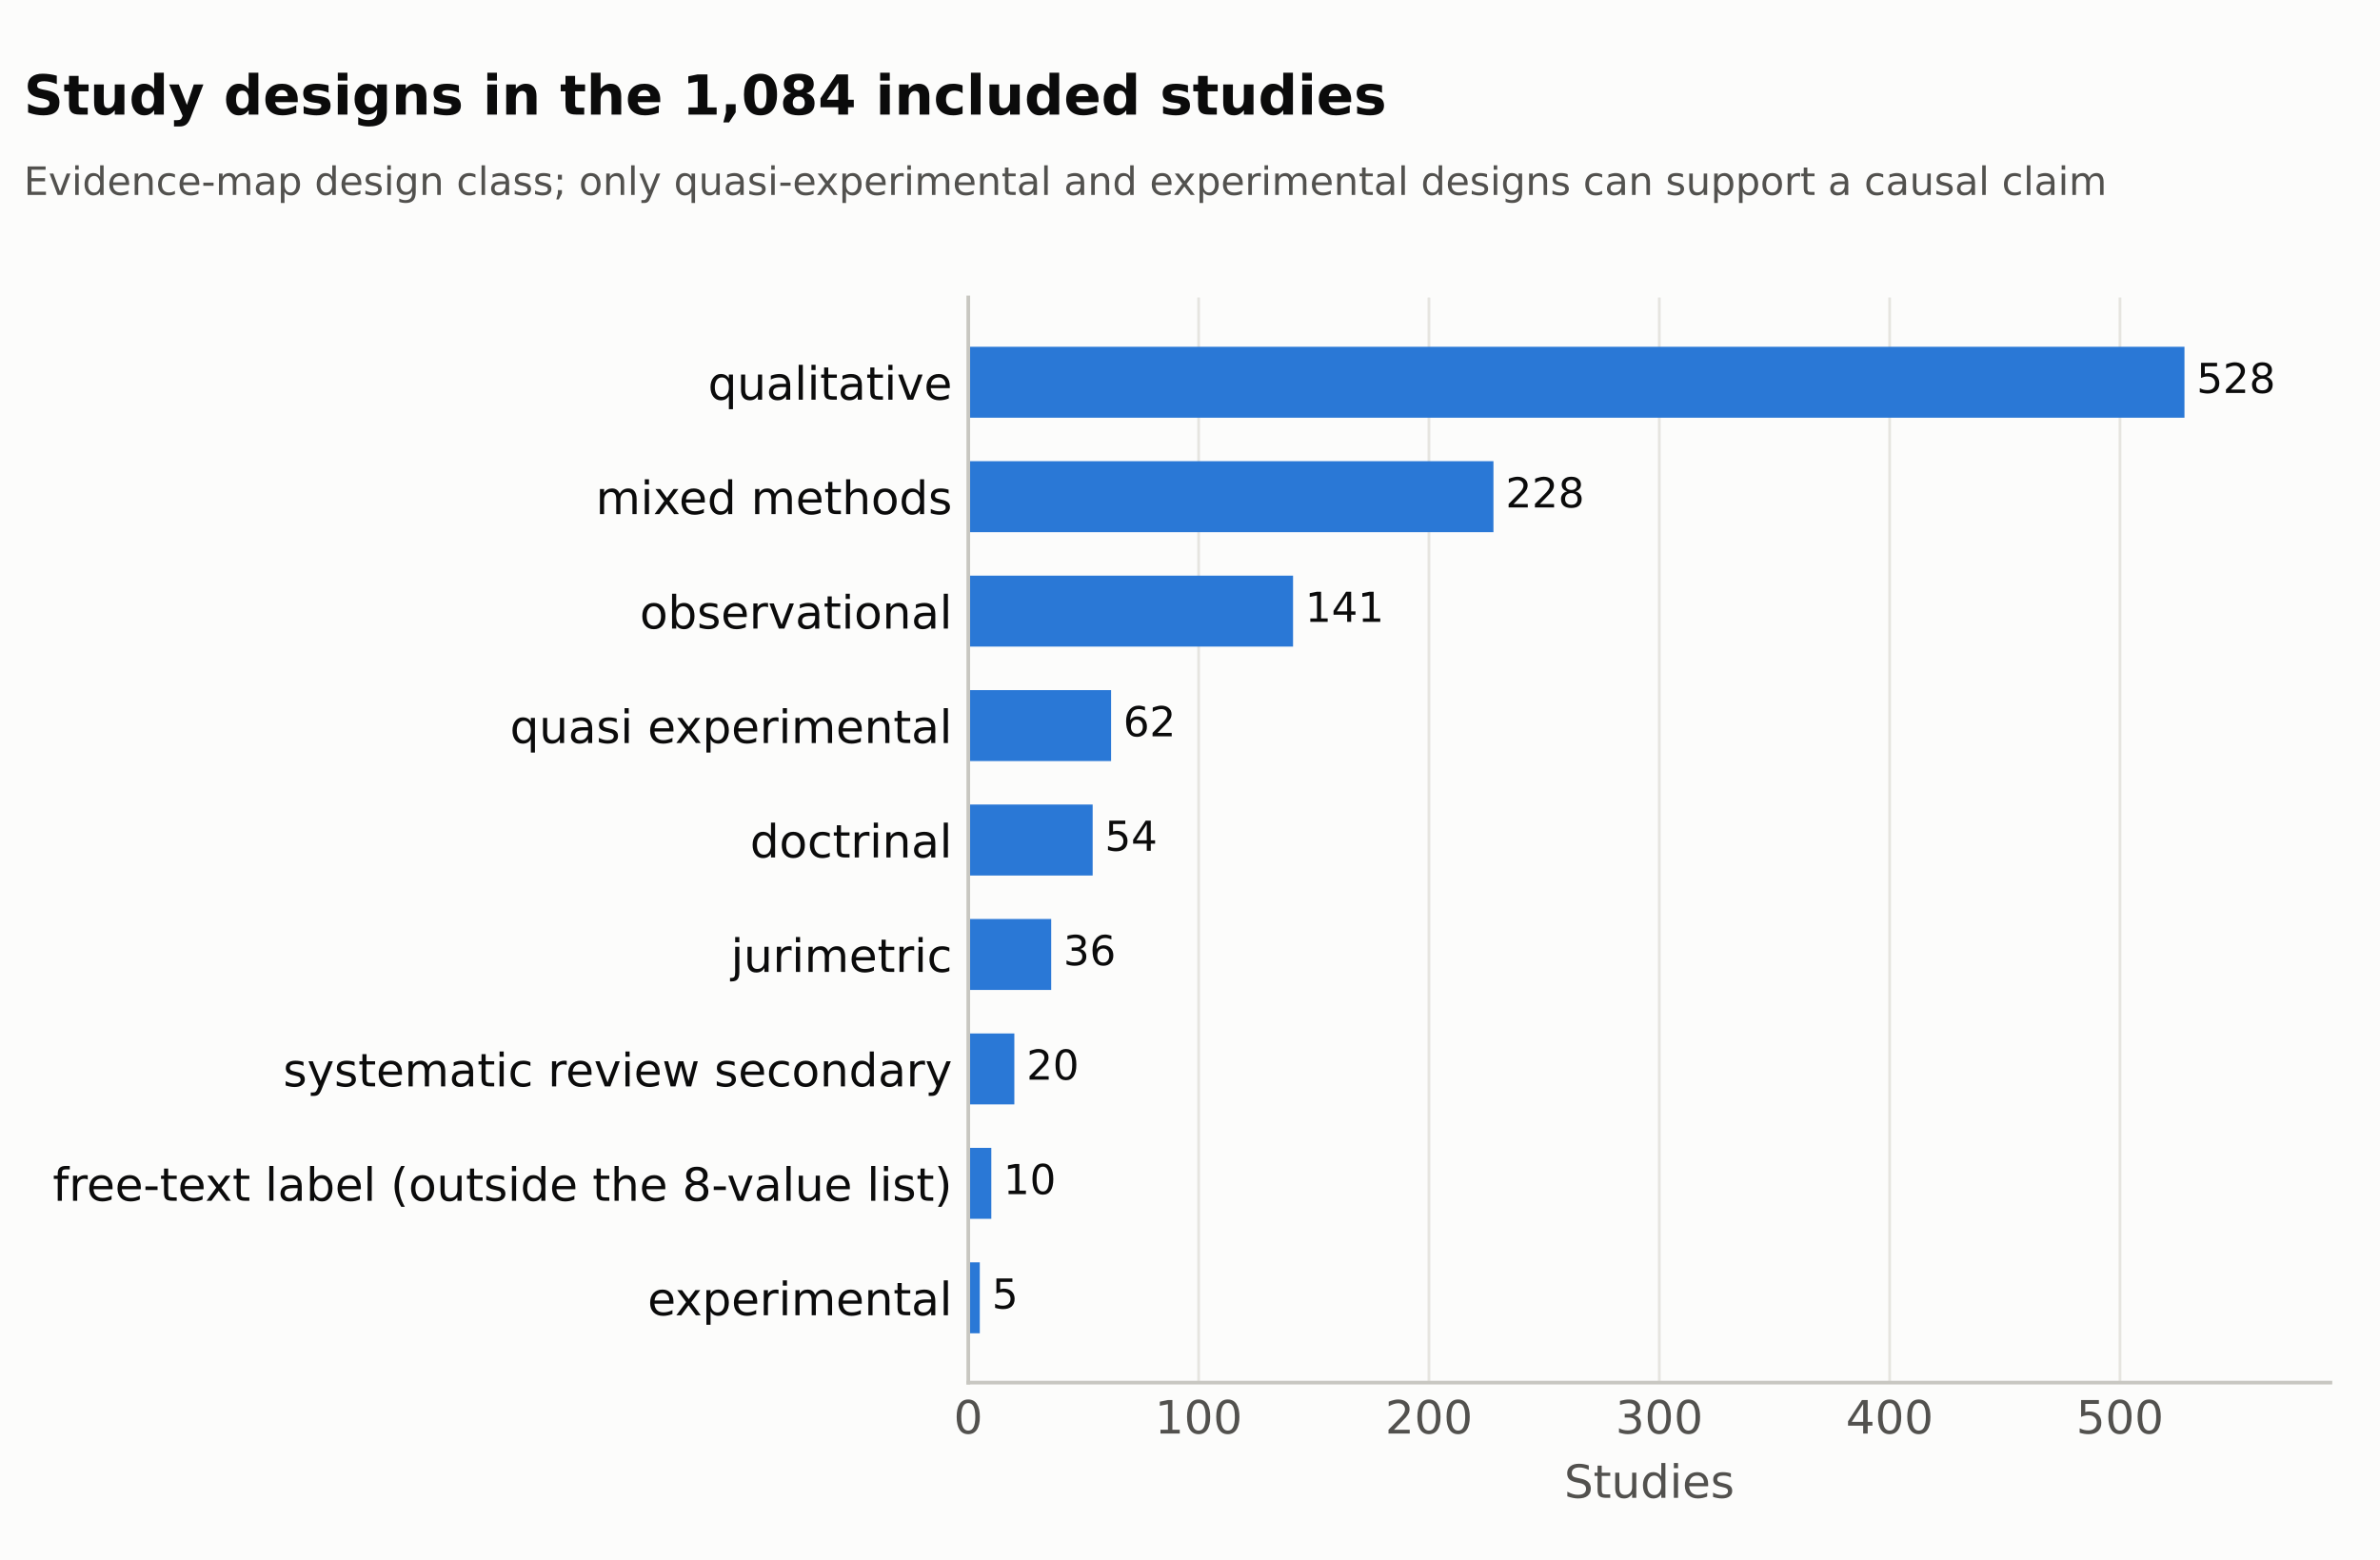
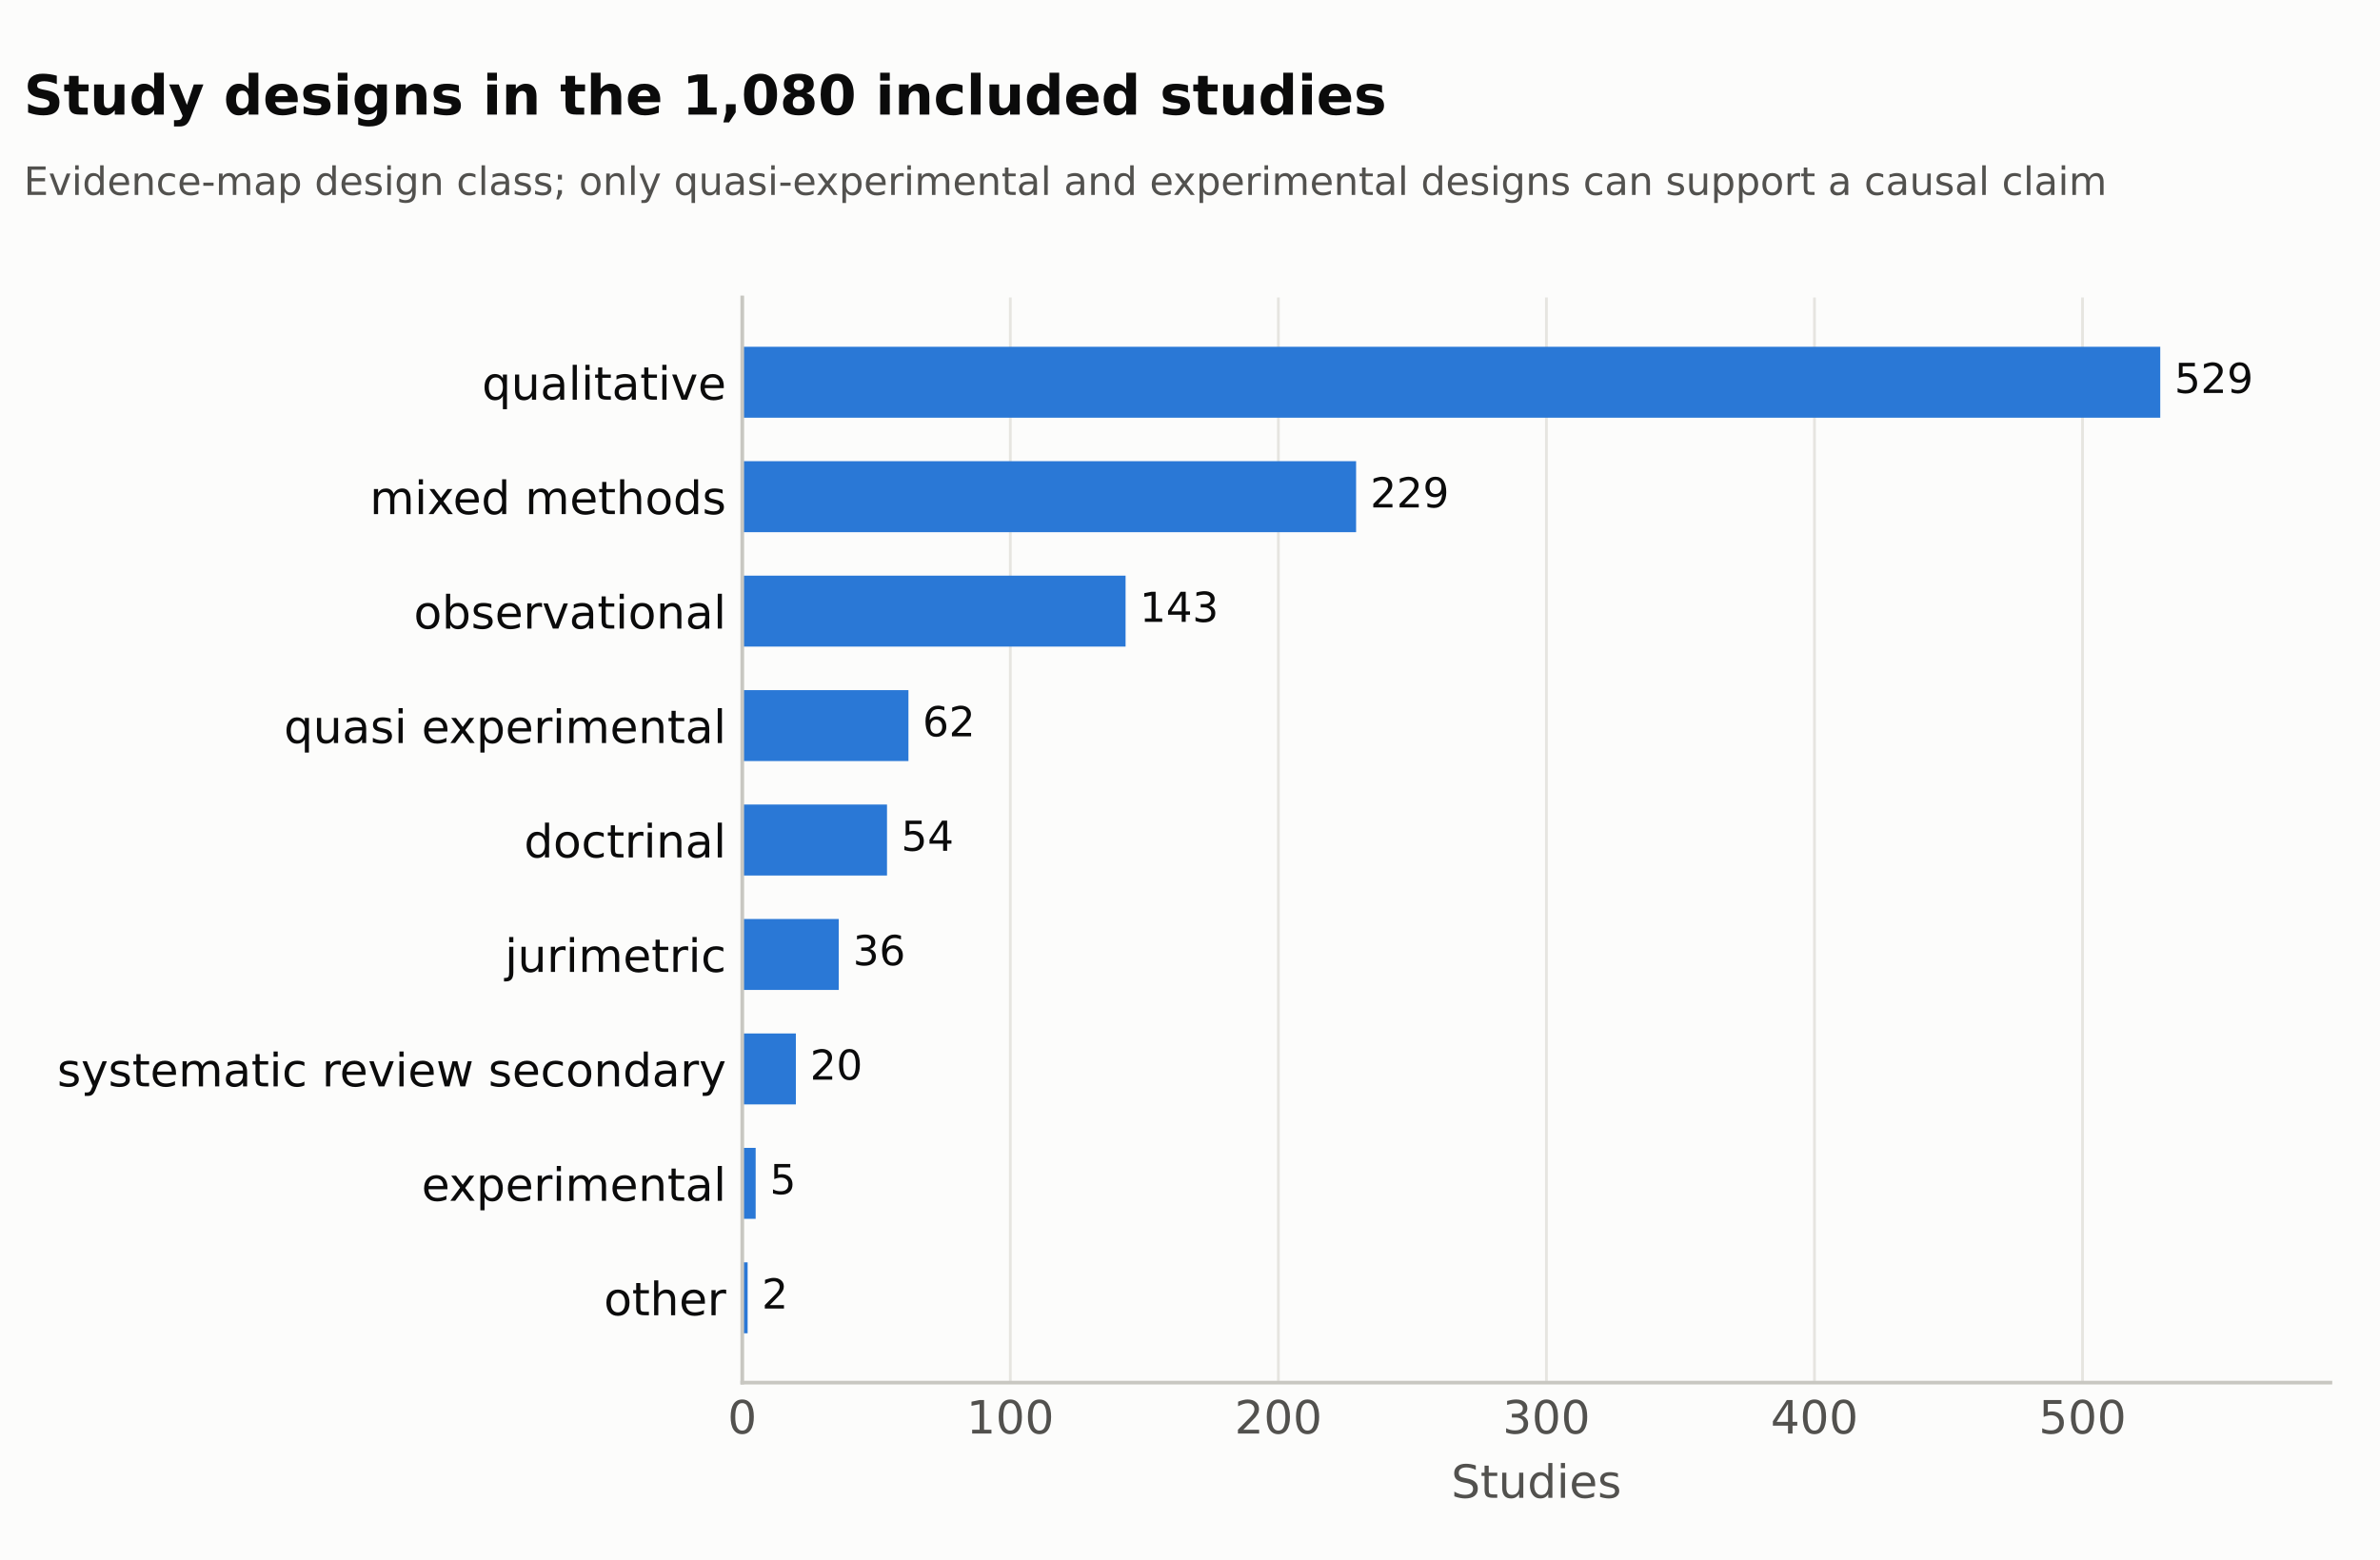
<svg xmlns="http://www.w3.org/2000/svg" width="518.4pt" height="339.84pt" viewBox="0 0 518.4 339.84" version="1.1">
  <defs>
    <style type="text/css">*{stroke-linejoin: round; stroke-linecap: butt}</style>
  </defs>
  <g id="figure_1">
    <g id="patch_1">
      <path d="M 0 339.84  L 518.4 339.84  L 518.4 0  L 0 0  z " style="fill: #fcfcfb" />
    </g>
    <g id="axes_1">
      <g id="patch_2">
-         <path d="M 210.905 301.218  L 507.6 301.218  L 507.6 64.8  L 210.905 64.8  z " style="fill: #fcfcfb" />
+         <path d="M 161.675 301.218  L 507.6 301.218  L 507.6 64.8  L 161.675 64.8  z " style="fill: #fcfcfb" />
      </g>
      <g id="matplotlib.axis_1">
        <g id="xtick_1">
          <g id="line2d_1">
-             <path d="M 210.905 301.218  L 210.905 64.8  " clip-path="url(#pd3a6a3861b)" style="fill: none; stroke: #e6e5e0; stroke-width: 0.6; stroke-linecap: square" />
+             <path d="M 161.675 301.218  L 161.675 64.8  " clip-path="url(#pefce9e30ff)" style="fill: none; stroke: #e6e5e0; stroke-width: 0.6; stroke-linecap: square" />
          </g>
          <g id="line2d_2" />
          <g id="text_1">
-             <text style="font-size: 10px; font-family: 'DejaVu Sans', 'Bitstream Vera Sans', 'Computer Modern Sans Serif', 'Lucida Grande', 'Verdana', 'Geneva', 'Lucid', 'Arial', 'Helvetica', 'Avant Garde', sans-serif; text-anchor: middle; fill: #52514e" x="210.905" y="312.315" transform="rotate(-0 210.905 312.3153)">0</text>
+             <text style="font-size: 10px; font-family: 'DejaVu Sans', 'Bitstream Vera Sans', 'Computer Modern Sans Serif', 'Lucida Grande', 'Verdana', 'Geneva', 'Lucid', 'Arial', 'Helvetica', 'Avant Garde', sans-serif; text-anchor: middle; fill: #52514e" x="161.675" y="312.315" transform="rotate(-0 161.675 312.3153)">0</text>
          </g>
        </g>
        <g id="xtick_2">
          <g id="line2d_3">
-             <path d="M 261.077 301.218  L 261.077 64.8  " clip-path="url(#pd3a6a3861b)" style="fill: none; stroke: #e6e5e0; stroke-width: 0.6; stroke-linecap: square" />
+             <path d="M 220.061 301.218  L 220.061 64.8  " clip-path="url(#pefce9e30ff)" style="fill: none; stroke: #e6e5e0; stroke-width: 0.6; stroke-linecap: square" />
          </g>
          <g id="line2d_4" />
          <g id="text_2">
-             <text style="font-size: 10px; font-family: 'DejaVu Sans', 'Bitstream Vera Sans', 'Computer Modern Sans Serif', 'Lucida Grande', 'Verdana', 'Geneva', 'Lucid', 'Arial', 'Helvetica', 'Avant Garde', sans-serif; text-anchor: middle; fill: #52514e" x="261.077" y="312.315" transform="rotate(-0 261.0766 312.3153)">100</text>
+             <text style="font-size: 10px; font-family: 'DejaVu Sans', 'Bitstream Vera Sans', 'Computer Modern Sans Serif', 'Lucida Grande', 'Verdana', 'Geneva', 'Lucid', 'Arial', 'Helvetica', 'Avant Garde', sans-serif; text-anchor: middle; fill: #52514e" x="220.061" y="312.315" transform="rotate(-0 220.0609 312.3153)">100</text>
          </g>
        </g>
        <g id="xtick_3">
          <g id="line2d_5">
-             <path d="M 311.248 301.218  L 311.248 64.8  " clip-path="url(#pd3a6a3861b)" style="fill: none; stroke: #e6e5e0; stroke-width: 0.6; stroke-linecap: square" />
+             <path d="M 278.447 301.218  L 278.447 64.8  " clip-path="url(#pefce9e30ff)" style="fill: none; stroke: #e6e5e0; stroke-width: 0.6; stroke-linecap: square" />
          </g>
          <g id="line2d_6" />
          <g id="text_3">
-             <text style="font-size: 10px; font-family: 'DejaVu Sans', 'Bitstream Vera Sans', 'Computer Modern Sans Serif', 'Lucida Grande', 'Verdana', 'Geneva', 'Lucid', 'Arial', 'Helvetica', 'Avant Garde', sans-serif; text-anchor: middle; fill: #52514e" x="311.248" y="312.315" transform="rotate(-0 311.2483 312.3153)">200</text>
+             <text style="font-size: 10px; font-family: 'DejaVu Sans', 'Bitstream Vera Sans', 'Computer Modern Sans Serif', 'Lucida Grande', 'Verdana', 'Geneva', 'Lucid', 'Arial', 'Helvetica', 'Avant Garde', sans-serif; text-anchor: middle; fill: #52514e" x="278.447" y="312.315" transform="rotate(-0 278.4469 312.3153)">200</text>
          </g>
        </g>
        <g id="xtick_4">
          <g id="line2d_7">
-             <path d="M 361.42 301.218  L 361.42 64.8  " clip-path="url(#pd3a6a3861b)" style="fill: none; stroke: #e6e5e0; stroke-width: 0.6; stroke-linecap: square" />
+             <path d="M 336.833 301.218  L 336.833 64.8  " clip-path="url(#pefce9e30ff)" style="fill: none; stroke: #e6e5e0; stroke-width: 0.6; stroke-linecap: square" />
          </g>
          <g id="line2d_8" />
          <g id="text_4">
-             <text style="font-size: 10px; font-family: 'DejaVu Sans', 'Bitstream Vera Sans', 'Computer Modern Sans Serif', 'Lucida Grande', 'Verdana', 'Geneva', 'Lucid', 'Arial', 'Helvetica', 'Avant Garde', sans-serif; text-anchor: middle; fill: #52514e" x="361.42" y="312.315" transform="rotate(-0 361.4199 312.3153)">300</text>
+             <text style="font-size: 10px; font-family: 'DejaVu Sans', 'Bitstream Vera Sans', 'Computer Modern Sans Serif', 'Lucida Grande', 'Verdana', 'Geneva', 'Lucid', 'Arial', 'Helvetica', 'Avant Garde', sans-serif; text-anchor: middle; fill: #52514e" x="336.833" y="312.315" transform="rotate(-0 336.8328 312.3153)">300</text>
          </g>
        </g>
        <g id="xtick_5">
          <g id="line2d_9">
-             <path d="M 411.592 301.218  L 411.592 64.8  " clip-path="url(#pd3a6a3861b)" style="fill: none; stroke: #e6e5e0; stroke-width: 0.6; stroke-linecap: square" />
+             <path d="M 395.219 301.218  L 395.219 64.8  " clip-path="url(#pefce9e30ff)" style="fill: none; stroke: #e6e5e0; stroke-width: 0.6; stroke-linecap: square" />
          </g>
          <g id="line2d_10" />
          <g id="text_5">
-             <text style="font-size: 10px; font-family: 'DejaVu Sans', 'Bitstream Vera Sans', 'Computer Modern Sans Serif', 'Lucida Grande', 'Verdana', 'Geneva', 'Lucid', 'Arial', 'Helvetica', 'Avant Garde', sans-serif; text-anchor: middle; fill: #52514e" x="411.592" y="312.315" transform="rotate(-0 411.5916 312.3153)">400</text>
+             <text style="font-size: 10px; font-family: 'DejaVu Sans', 'Bitstream Vera Sans', 'Computer Modern Sans Serif', 'Lucida Grande', 'Verdana', 'Geneva', 'Lucid', 'Arial', 'Helvetica', 'Avant Garde', sans-serif; text-anchor: middle; fill: #52514e" x="395.219" y="312.315" transform="rotate(-0 395.2187 312.3153)">400</text>
          </g>
        </g>
        <g id="xtick_6">
          <g id="line2d_11">
-             <path d="M 461.763 301.218  L 461.763 64.8  " clip-path="url(#pd3a6a3861b)" style="fill: none; stroke: #e6e5e0; stroke-width: 0.6; stroke-linecap: square" />
+             <path d="M 453.605 301.218  L 453.605 64.8  " clip-path="url(#pefce9e30ff)" style="fill: none; stroke: #e6e5e0; stroke-width: 0.6; stroke-linecap: square" />
          </g>
          <g id="line2d_12" />
          <g id="text_6">
-             <text style="font-size: 10px; font-family: 'DejaVu Sans', 'Bitstream Vera Sans', 'Computer Modern Sans Serif', 'Lucida Grande', 'Verdana', 'Geneva', 'Lucid', 'Arial', 'Helvetica', 'Avant Garde', sans-serif; text-anchor: middle; fill: #52514e" x="461.763" y="312.315" transform="rotate(-0 461.7632 312.3153)">500</text>
+             <text style="font-size: 10px; font-family: 'DejaVu Sans', 'Bitstream Vera Sans', 'Computer Modern Sans Serif', 'Lucida Grande', 'Verdana', 'Geneva', 'Lucid', 'Arial', 'Helvetica', 'Avant Garde', sans-serif; text-anchor: middle; fill: #52514e" x="453.605" y="312.315" transform="rotate(-0 453.6047 312.3153)">500</text>
          </g>
        </g>
        <g id="text_7">
-           <text style="font-size: 10px; font-family: 'DejaVu Sans', 'Bitstream Vera Sans', 'Computer Modern Sans Serif', 'Lucida Grande', 'Verdana', 'Geneva', 'Lucid', 'Arial', 'Helvetica', 'Avant Garde', sans-serif; text-anchor: middle; fill: #52514e" x="359.252" y="326.316" transform="rotate(-0 359.2525 326.3161)">Studies</text>
+           <text style="font-size: 10px; font-family: 'DejaVu Sans', 'Bitstream Vera Sans', 'Computer Modern Sans Serif', 'Lucida Grande', 'Verdana', 'Geneva', 'Lucid', 'Arial', 'Helvetica', 'Avant Garde', sans-serif; text-anchor: middle; fill: #52514e" x="334.637" y="326.316" transform="rotate(-0 334.6375 326.3161)">Studies</text>
        </g>
      </g>
      <g id="matplotlib.axis_2">
        <g id="ytick_1">
          <g id="line2d_13" />
          <g id="text_8">
-             <text style="font-size: 10px; font-family: 'DejaVu Sans', 'Bitstream Vera Sans', 'Computer Modern Sans Serif', 'Lucida Grande', 'Verdana', 'Geneva', 'Lucid', 'Arial', 'Helvetica', 'Avant Garde', sans-serif; text-anchor: end; fill: #0b0b0b" x="207.405" y="87.075" transform="rotate(-0 207.405 87.0748)">qualitative</text>
+             <text style="font-size: 10px; font-family: 'DejaVu Sans', 'Bitstream Vera Sans', 'Computer Modern Sans Serif', 'Lucida Grande', 'Verdana', 'Geneva', 'Lucid', 'Arial', 'Helvetica', 'Avant Garde', sans-serif; text-anchor: end; fill: #0b0b0b" x="158.175" y="87.075" transform="rotate(-0 158.175 87.0748)">qualitative</text>
          </g>
        </g>
        <g id="ytick_2">
          <g id="line2d_14" />
          <g id="text_9">
-             <text style="font-size: 10px; font-family: 'DejaVu Sans', 'Bitstream Vera Sans', 'Computer Modern Sans Serif', 'Lucida Grande', 'Verdana', 'Geneva', 'Lucid', 'Arial', 'Helvetica', 'Avant Garde', sans-serif; text-anchor: end; fill: #0b0b0b" x="207.405" y="112.008" transform="rotate(-0 207.405 112.0081)">mixed methods</text>
+             <text style="font-size: 10px; font-family: 'DejaVu Sans', 'Bitstream Vera Sans', 'Computer Modern Sans Serif', 'Lucida Grande', 'Verdana', 'Geneva', 'Lucid', 'Arial', 'Helvetica', 'Avant Garde', sans-serif; text-anchor: end; fill: #0b0b0b" x="158.175" y="112.008" transform="rotate(-0 158.175 112.0081)">mixed methods</text>
          </g>
        </g>
        <g id="ytick_3">
          <g id="line2d_15" />
          <g id="text_10">
-             <text style="font-size: 10px; font-family: 'DejaVu Sans', 'Bitstream Vera Sans', 'Computer Modern Sans Serif', 'Lucida Grande', 'Verdana', 'Geneva', 'Lucid', 'Arial', 'Helvetica', 'Avant Garde', sans-serif; text-anchor: end; fill: #0b0b0b" x="207.405" y="136.941" transform="rotate(-0 207.405 136.9414)">observational</text>
+             <text style="font-size: 10px; font-family: 'DejaVu Sans', 'Bitstream Vera Sans', 'Computer Modern Sans Serif', 'Lucida Grande', 'Verdana', 'Geneva', 'Lucid', 'Arial', 'Helvetica', 'Avant Garde', sans-serif; text-anchor: end; fill: #0b0b0b" x="158.175" y="136.941" transform="rotate(-0 158.175 136.9414)">observational</text>
          </g>
        </g>
        <g id="ytick_4">
          <g id="line2d_16" />
          <g id="text_11">
-             <text style="font-size: 10px; font-family: 'DejaVu Sans', 'Bitstream Vera Sans', 'Computer Modern Sans Serif', 'Lucida Grande', 'Verdana', 'Geneva', 'Lucid', 'Arial', 'Helvetica', 'Avant Garde', sans-serif; text-anchor: end; fill: #0b0b0b" x="207.405" y="161.875" transform="rotate(-0 207.405 161.8747)">quasi experimental</text>
+             <text style="font-size: 10px; font-family: 'DejaVu Sans', 'Bitstream Vera Sans', 'Computer Modern Sans Serif', 'Lucida Grande', 'Verdana', 'Geneva', 'Lucid', 'Arial', 'Helvetica', 'Avant Garde', sans-serif; text-anchor: end; fill: #0b0b0b" x="158.175" y="161.875" transform="rotate(-0 158.175 161.8747)">quasi experimental</text>
          </g>
        </g>
        <g id="ytick_5">
          <g id="line2d_17" />
          <g id="text_12">
-             <text style="font-size: 10px; font-family: 'DejaVu Sans', 'Bitstream Vera Sans', 'Computer Modern Sans Serif', 'Lucida Grande', 'Verdana', 'Geneva', 'Lucid', 'Arial', 'Helvetica', 'Avant Garde', sans-serif; text-anchor: end; fill: #0b0b0b" x="207.405" y="186.808" transform="rotate(-0 207.405 186.808)">doctrinal</text>
+             <text style="font-size: 10px; font-family: 'DejaVu Sans', 'Bitstream Vera Sans', 'Computer Modern Sans Serif', 'Lucida Grande', 'Verdana', 'Geneva', 'Lucid', 'Arial', 'Helvetica', 'Avant Garde', sans-serif; text-anchor: end; fill: #0b0b0b" x="158.175" y="186.808" transform="rotate(-0 158.175 186.808)">doctrinal</text>
          </g>
        </g>
        <g id="ytick_6">
          <g id="line2d_18" />
          <g id="text_13">
-             <text style="font-size: 10px; font-family: 'DejaVu Sans', 'Bitstream Vera Sans', 'Computer Modern Sans Serif', 'Lucida Grande', 'Verdana', 'Geneva', 'Lucid', 'Arial', 'Helvetica', 'Avant Garde', sans-serif; text-anchor: end; fill: #0b0b0b" x="207.405" y="211.741" transform="rotate(-0 207.405 211.7414)">jurimetric</text>
+             <text style="font-size: 10px; font-family: 'DejaVu Sans', 'Bitstream Vera Sans', 'Computer Modern Sans Serif', 'Lucida Grande', 'Verdana', 'Geneva', 'Lucid', 'Arial', 'Helvetica', 'Avant Garde', sans-serif; text-anchor: end; fill: #0b0b0b" x="158.175" y="211.741" transform="rotate(-0 158.175 211.7414)">jurimetric</text>
          </g>
        </g>
        <g id="ytick_7">
          <g id="line2d_19" />
          <g id="text_14">
-             <text style="font-size: 10px; font-family: 'DejaVu Sans', 'Bitstream Vera Sans', 'Computer Modern Sans Serif', 'Lucida Grande', 'Verdana', 'Geneva', 'Lucid', 'Arial', 'Helvetica', 'Avant Garde', sans-serif; text-anchor: end; fill: #0b0b0b" x="207.405" y="236.675" transform="rotate(-0 207.405 236.6747)">systematic review secondary</text>
+             <text style="font-size: 10px; font-family: 'DejaVu Sans', 'Bitstream Vera Sans', 'Computer Modern Sans Serif', 'Lucida Grande', 'Verdana', 'Geneva', 'Lucid', 'Arial', 'Helvetica', 'Avant Garde', sans-serif; text-anchor: end; fill: #0b0b0b" x="158.175" y="236.675" transform="rotate(-0 158.175 236.6747)">systematic review secondary</text>
          </g>
        </g>
        <g id="ytick_8">
          <g id="line2d_20" />
          <g id="text_15">
-             <text style="font-size: 10px; font-family: 'DejaVu Sans', 'Bitstream Vera Sans', 'Computer Modern Sans Serif', 'Lucida Grande', 'Verdana', 'Geneva', 'Lucid', 'Arial', 'Helvetica', 'Avant Garde', sans-serif; text-anchor: end; fill: #0b0b0b" x="207.405" y="261.608" transform="rotate(-0 207.405 261.608)">free-text label (outside the 8-value list)</text>
+             <text style="font-size: 10px; font-family: 'DejaVu Sans', 'Bitstream Vera Sans', 'Computer Modern Sans Serif', 'Lucida Grande', 'Verdana', 'Geneva', 'Lucid', 'Arial', 'Helvetica', 'Avant Garde', sans-serif; text-anchor: end; fill: #0b0b0b" x="158.175" y="261.608" transform="rotate(-0 158.175 261.608)">experimental</text>
          </g>
        </g>
        <g id="ytick_9">
          <g id="line2d_21" />
          <g id="text_16">
-             <text style="font-size: 10px; font-family: 'DejaVu Sans', 'Bitstream Vera Sans', 'Computer Modern Sans Serif', 'Lucida Grande', 'Verdana', 'Geneva', 'Lucid', 'Arial', 'Helvetica', 'Avant Garde', sans-serif; text-anchor: end; fill: #0b0b0b" x="207.405" y="286.541" transform="rotate(-0 207.405 286.5413)">experimental</text>
+             <text style="font-size: 10px; font-family: 'DejaVu Sans', 'Bitstream Vera Sans', 'Computer Modern Sans Serif', 'Lucida Grande', 'Verdana', 'Geneva', 'Lucid', 'Arial', 'Helvetica', 'Avant Garde', sans-serif; text-anchor: end; fill: #0b0b0b" x="158.175" y="286.541" transform="rotate(-0 158.175 286.5413)">other</text>
          </g>
        </g>
      </g>
      <g id="patch_3">
-         <path d="M 210.905 75.546  L 475.811 75.546  L 475.811 91.005  L 210.905 91.005  z " clip-path="url(#pd3a6a3861b)" style="fill: #2a78d6" />
+         <path d="M 161.675 75.546  L 470.537 75.546  L 470.537 91.005  L 161.675 91.005  z " clip-path="url(#pefce9e30ff)" style="fill: #2a78d6" />
      </g>
      <g id="patch_4">
-         <path d="M 210.905 100.48  L 325.296 100.48  L 325.296 115.938  L 210.905 115.938  z " clip-path="url(#pd3a6a3861b)" style="fill: #2a78d6" />
+         <path d="M 161.675 100.48  L 295.379 100.48  L 295.379 115.938  L 161.675 115.938  z " clip-path="url(#pefce9e30ff)" style="fill: #2a78d6" />
      </g>
      <g id="patch_5">
-         <path d="M 210.905 125.413  L 281.647 125.413  L 281.647 140.872  L 210.905 140.872  z " clip-path="url(#pd3a6a3861b)" style="fill: #2a78d6" />
+         <path d="M 161.675 125.413  L 245.167 125.413  L 245.167 140.872  L 161.675 140.872  z " clip-path="url(#pefce9e30ff)" style="fill: #2a78d6" />
      </g>
      <g id="patch_6">
-         <path d="M 210.905 150.346  L 242.011 150.346  L 242.011 165.805  L 210.905 165.805  z " clip-path="url(#pd3a6a3861b)" style="fill: #2a78d6" />
+         <path d="M 161.675 150.346  L 197.874 150.346  L 197.874 165.805  L 161.675 165.805  z " clip-path="url(#pefce9e30ff)" style="fill: #2a78d6" />
      </g>
      <g id="patch_7">
-         <path d="M 210.905 175.28  L 237.998 175.28  L 237.998 190.738  L 210.905 190.738  z " clip-path="url(#pd3a6a3861b)" style="fill: #2a78d6" />
+         <path d="M 161.675 175.28  L 193.203 175.28  L 193.203 190.738  L 161.675 190.738  z " clip-path="url(#pefce9e30ff)" style="fill: #2a78d6" />
      </g>
      <g id="patch_8">
-         <path d="M 210.905 200.213  L 228.967 200.213  L 228.967 215.671  L 210.905 215.671  z " clip-path="url(#pd3a6a3861b)" style="fill: #2a78d6" />
+         <path d="M 161.675 200.213  L 182.694 200.213  L 182.694 215.671  L 161.675 215.671  z " clip-path="url(#pefce9e30ff)" style="fill: #2a78d6" />
      </g>
      <g id="patch_9">
-         <path d="M 210.905 225.146  L 220.939 225.146  L 220.939 240.605  L 210.905 240.605  z " clip-path="url(#pd3a6a3861b)" style="fill: #2a78d6" />
+         <path d="M 161.675 225.146  L 173.352 225.146  L 173.352 240.605  L 161.675 240.605  z " clip-path="url(#pefce9e30ff)" style="fill: #2a78d6" />
      </g>
      <g id="patch_10">
-         <path d="M 210.905 250.079  L 215.922 250.079  L 215.922 265.538  L 210.905 265.538  z " clip-path="url(#pd3a6a3861b)" style="fill: #2a78d6" />
+         <path d="M 161.675 250.079  L 164.594 250.079  L 164.594 265.538  L 161.675 265.538  z " clip-path="url(#pefce9e30ff)" style="fill: #2a78d6" />
      </g>
      <g id="patch_11">
-         <path d="M 210.905 275.013  L 213.414 275.013  L 213.414 290.471  L 210.905 290.471  z " clip-path="url(#pd3a6a3861b)" style="fill: #2a78d6" />
+         <path d="M 161.675 275.013  L 162.843 275.013  L 162.843 290.471  L 161.675 290.471  z " clip-path="url(#pefce9e30ff)" style="fill: #2a78d6" />
      </g>
      <g id="patch_12">
-         <path d="M 210.905 301.218  L 210.905 64.8  " style="fill: none; stroke: #c8c7c1; stroke-width: 0.8; stroke-linejoin: miter; stroke-linecap: square" />
+         <path d="M 161.675 301.218  L 161.675 64.8  " style="fill: none; stroke: #c8c7c1; stroke-width: 0.8; stroke-linejoin: miter; stroke-linecap: square" />
      </g>
      <g id="patch_13">
-         <path d="M 210.905 301.218  L 507.6 301.218  " style="fill: none; stroke: #c8c7c1; stroke-width: 0.8; stroke-linejoin: miter; stroke-linecap: square" />
+         <path d="M 161.675 301.218  L 507.6 301.218  " style="fill: none; stroke: #c8c7c1; stroke-width: 0.8; stroke-linejoin: miter; stroke-linecap: square" />
      </g>
      <g id="text_17">
-         <text style="font-size: 9px; font-family: 'DejaVu Sans', 'Bitstream Vera Sans', 'Computer Modern Sans Serif', 'Lucida Grande', 'Verdana', 'Geneva', 'Lucid', 'Arial', 'Helvetica', 'Avant Garde', sans-serif; text-anchor: start; fill: #0b0b0b" x="478.46" y="85.613" transform="rotate(-0 478.4603 85.61347)">528</text>
+         <text style="font-size: 9px; font-family: 'DejaVu Sans', 'Bitstream Vera Sans', 'Computer Modern Sans Serif', 'Lucida Grande', 'Verdana', 'Geneva', 'Lucid', 'Arial', 'Helvetica', 'Avant Garde', sans-serif; text-anchor: start; fill: #0b0b0b" x="473.625" y="85.613" transform="rotate(-0 473.6252 85.61347)">529</text>
      </g>
      <g id="text_18">
-         <text style="font-size: 9px; font-family: 'DejaVu Sans', 'Bitstream Vera Sans', 'Computer Modern Sans Serif', 'Lucida Grande', 'Verdana', 'Geneva', 'Lucid', 'Arial', 'Helvetica', 'Avant Garde', sans-serif; text-anchor: start; fill: #0b0b0b" x="327.945" y="110.547" transform="rotate(-0 327.9454 110.5468)">228</text>
+         <text style="font-size: 9px; font-family: 'DejaVu Sans', 'Bitstream Vera Sans', 'Computer Modern Sans Serif', 'Lucida Grande', 'Verdana', 'Geneva', 'Lucid', 'Arial', 'Helvetica', 'Avant Garde', sans-serif; text-anchor: start; fill: #0b0b0b" x="298.467" y="110.547" transform="rotate(-0 298.4674 110.5468)">229</text>
      </g>
      <g id="text_19">
-         <text style="font-size: 9px; font-family: 'DejaVu Sans', 'Bitstream Vera Sans', 'Computer Modern Sans Serif', 'Lucida Grande', 'Verdana', 'Geneva', 'Lucid', 'Arial', 'Helvetica', 'Avant Garde', sans-serif; text-anchor: start; fill: #0b0b0b" x="284.296" y="135.48" transform="rotate(-0 284.2961 135.4801)">141</text>
+         <text style="font-size: 9px; font-family: 'DejaVu Sans', 'Bitstream Vera Sans', 'Computer Modern Sans Serif', 'Lucida Grande', 'Verdana', 'Geneva', 'Lucid', 'Arial', 'Helvetica', 'Avant Garde', sans-serif; text-anchor: start; fill: #0b0b0b" x="248.256" y="135.48" transform="rotate(-0 248.2555 135.4801)">143</text>
      </g>
      <g id="text_20">
-         <text style="font-size: 9px; font-family: 'DejaVu Sans', 'Bitstream Vera Sans', 'Computer Modern Sans Serif', 'Lucida Grande', 'Verdana', 'Geneva', 'Lucid', 'Arial', 'Helvetica', 'Avant Garde', sans-serif; text-anchor: start; fill: #0b0b0b" x="244.66" y="160.413" transform="rotate(-0 244.6605 160.4134)">62</text>
+         <text style="font-size: 9px; font-family: 'DejaVu Sans', 'Bitstream Vera Sans', 'Computer Modern Sans Serif', 'Lucida Grande', 'Verdana', 'Geneva', 'Lucid', 'Arial', 'Helvetica', 'Avant Garde', sans-serif; text-anchor: start; fill: #0b0b0b" x="200.963" y="160.413" transform="rotate(-0 200.9629 160.4134)">62</text>
      </g>
      <g id="text_21">
-         <text style="font-size: 9px; font-family: 'DejaVu Sans', 'Bitstream Vera Sans', 'Computer Modern Sans Serif', 'Lucida Grande', 'Verdana', 'Geneva', 'Lucid', 'Arial', 'Helvetica', 'Avant Garde', sans-serif; text-anchor: start; fill: #0b0b0b" x="240.647" y="185.347" transform="rotate(-0 240.6467 185.3467)">54</text>
+         <text style="font-size: 9px; font-family: 'DejaVu Sans', 'Bitstream Vera Sans', 'Computer Modern Sans Serif', 'Lucida Grande', 'Verdana', 'Geneva', 'Lucid', 'Arial', 'Helvetica', 'Avant Garde', sans-serif; text-anchor: start; fill: #0b0b0b" x="196.292" y="185.347" transform="rotate(-0 196.292 185.3467)">54</text>
      </g>
      <g id="text_22">
-         <text style="font-size: 9px; font-family: 'DejaVu Sans', 'Bitstream Vera Sans', 'Computer Modern Sans Serif', 'Lucida Grande', 'Verdana', 'Geneva', 'Lucid', 'Arial', 'Helvetica', 'Avant Garde', sans-serif; text-anchor: start; fill: #0b0b0b" x="231.616" y="210.28" transform="rotate(-0 231.6159 210.28)">36</text>
+         <text style="font-size: 9px; font-family: 'DejaVu Sans', 'Bitstream Vera Sans', 'Computer Modern Sans Serif', 'Lucida Grande', 'Verdana', 'Geneva', 'Lucid', 'Arial', 'Helvetica', 'Avant Garde', sans-serif; text-anchor: start; fill: #0b0b0b" x="185.783" y="210.28" transform="rotate(-0 185.7826 210.28)">36</text>
      </g>
      <g id="text_23">
-         <text style="font-size: 9px; font-family: 'DejaVu Sans', 'Bitstream Vera Sans', 'Computer Modern Sans Serif', 'Lucida Grande', 'Verdana', 'Geneva', 'Lucid', 'Arial', 'Helvetica', 'Avant Garde', sans-serif; text-anchor: start; fill: #0b0b0b" x="223.588" y="235.213" transform="rotate(-0 223.5884 235.2133)">20</text>
+         <text style="font-size: 9px; font-family: 'DejaVu Sans', 'Bitstream Vera Sans', 'Computer Modern Sans Serif', 'Lucida Grande', 'Verdana', 'Geneva', 'Lucid', 'Arial', 'Helvetica', 'Avant Garde', sans-serif; text-anchor: start; fill: #0b0b0b" x="176.441" y="235.213" transform="rotate(-0 176.4408 235.2133)">20</text>
      </g>
      <g id="text_24">
-         <text style="font-size: 9px; font-family: 'DejaVu Sans', 'Bitstream Vera Sans', 'Computer Modern Sans Serif', 'Lucida Grande', 'Verdana', 'Geneva', 'Lucid', 'Arial', 'Helvetica', 'Avant Garde', sans-serif; text-anchor: start; fill: #0b0b0b" x="218.571" y="260.147" transform="rotate(-0 218.5712 260.1467)">10</text>
+         <text style="font-size: 9px; font-family: 'DejaVu Sans', 'Bitstream Vera Sans', 'Computer Modern Sans Serif', 'Lucida Grande', 'Verdana', 'Geneva', 'Lucid', 'Arial', 'Helvetica', 'Avant Garde', sans-serif; text-anchor: start; fill: #0b0b0b" x="167.683" y="260.147" transform="rotate(-0 167.6829 260.1467)">5</text>
      </g>
      <g id="text_25">
-         <text style="font-size: 9px; font-family: 'DejaVu Sans', 'Bitstream Vera Sans', 'Computer Modern Sans Serif', 'Lucida Grande', 'Verdana', 'Geneva', 'Lucid', 'Arial', 'Helvetica', 'Avant Garde', sans-serif; text-anchor: start; fill: #0b0b0b" x="216.063" y="285.08" transform="rotate(-0 216.0626 285.08)">5</text>
+         <text style="font-size: 9px; font-family: 'DejaVu Sans', 'Bitstream Vera Sans', 'Computer Modern Sans Serif', 'Lucida Grande', 'Verdana', 'Geneva', 'Lucid', 'Arial', 'Helvetica', 'Avant Garde', sans-serif; text-anchor: start; fill: #0b0b0b" x="165.931" y="285.08" transform="rotate(-0 165.9313 285.08)">2</text>
      </g>
    </g>
    <g id="text_26">
-       <text style="font-weight: 700; font-size: 12px; font-family: 'DejaVu Sans', 'Bitstream Vera Sans', 'Computer Modern Sans Serif', 'Lucida Grande', 'Verdana', 'Geneva', 'Lucid', 'Arial', 'Helvetica', 'Avant Garde', sans-serif; text-anchor: start; fill: #0b0b0b" x="5.184" y="24.958" transform="rotate(-0 5.184 24.95812)">Study designs in the 1,084 included studies</text>
+       <text style="font-weight: 700; font-size: 12px; font-family: 'DejaVu Sans', 'Bitstream Vera Sans', 'Computer Modern Sans Serif', 'Lucida Grande', 'Verdana', 'Geneva', 'Lucid', 'Arial', 'Helvetica', 'Avant Garde', sans-serif; text-anchor: start; fill: #0b0b0b" x="5.184" y="24.958" transform="rotate(-0 5.184 24.95812)">Study designs in the 1,080 included studies</text>
    </g>
    <g id="text_27">
      <text style="font-size: 8.5px; font-family: 'DejaVu Sans', 'Bitstream Vera Sans', 'Computer Modern Sans Serif', 'Lucida Grande', 'Verdana', 'Geneva', 'Lucid', 'Arial', 'Helvetica', 'Avant Garde', sans-serif; text-anchor: start; fill: #52514e" x="5.184" y="42.459" transform="rotate(-0 5.184 42.45867)">Evidence-map design class; only quasi-experimental and experimental designs can support a causal claim</text>
    </g>
  </g>
  <defs>
-     <clipPath id="pd3a6a3861b">
-       <rect x="210.905" y="64.8" width="296.695" height="236.418" />
+     <clipPath id="pefce9e30ff">
+       <rect x="161.675" y="64.8" width="345.925" height="236.418" />
    </clipPath>
  </defs>
</svg>
